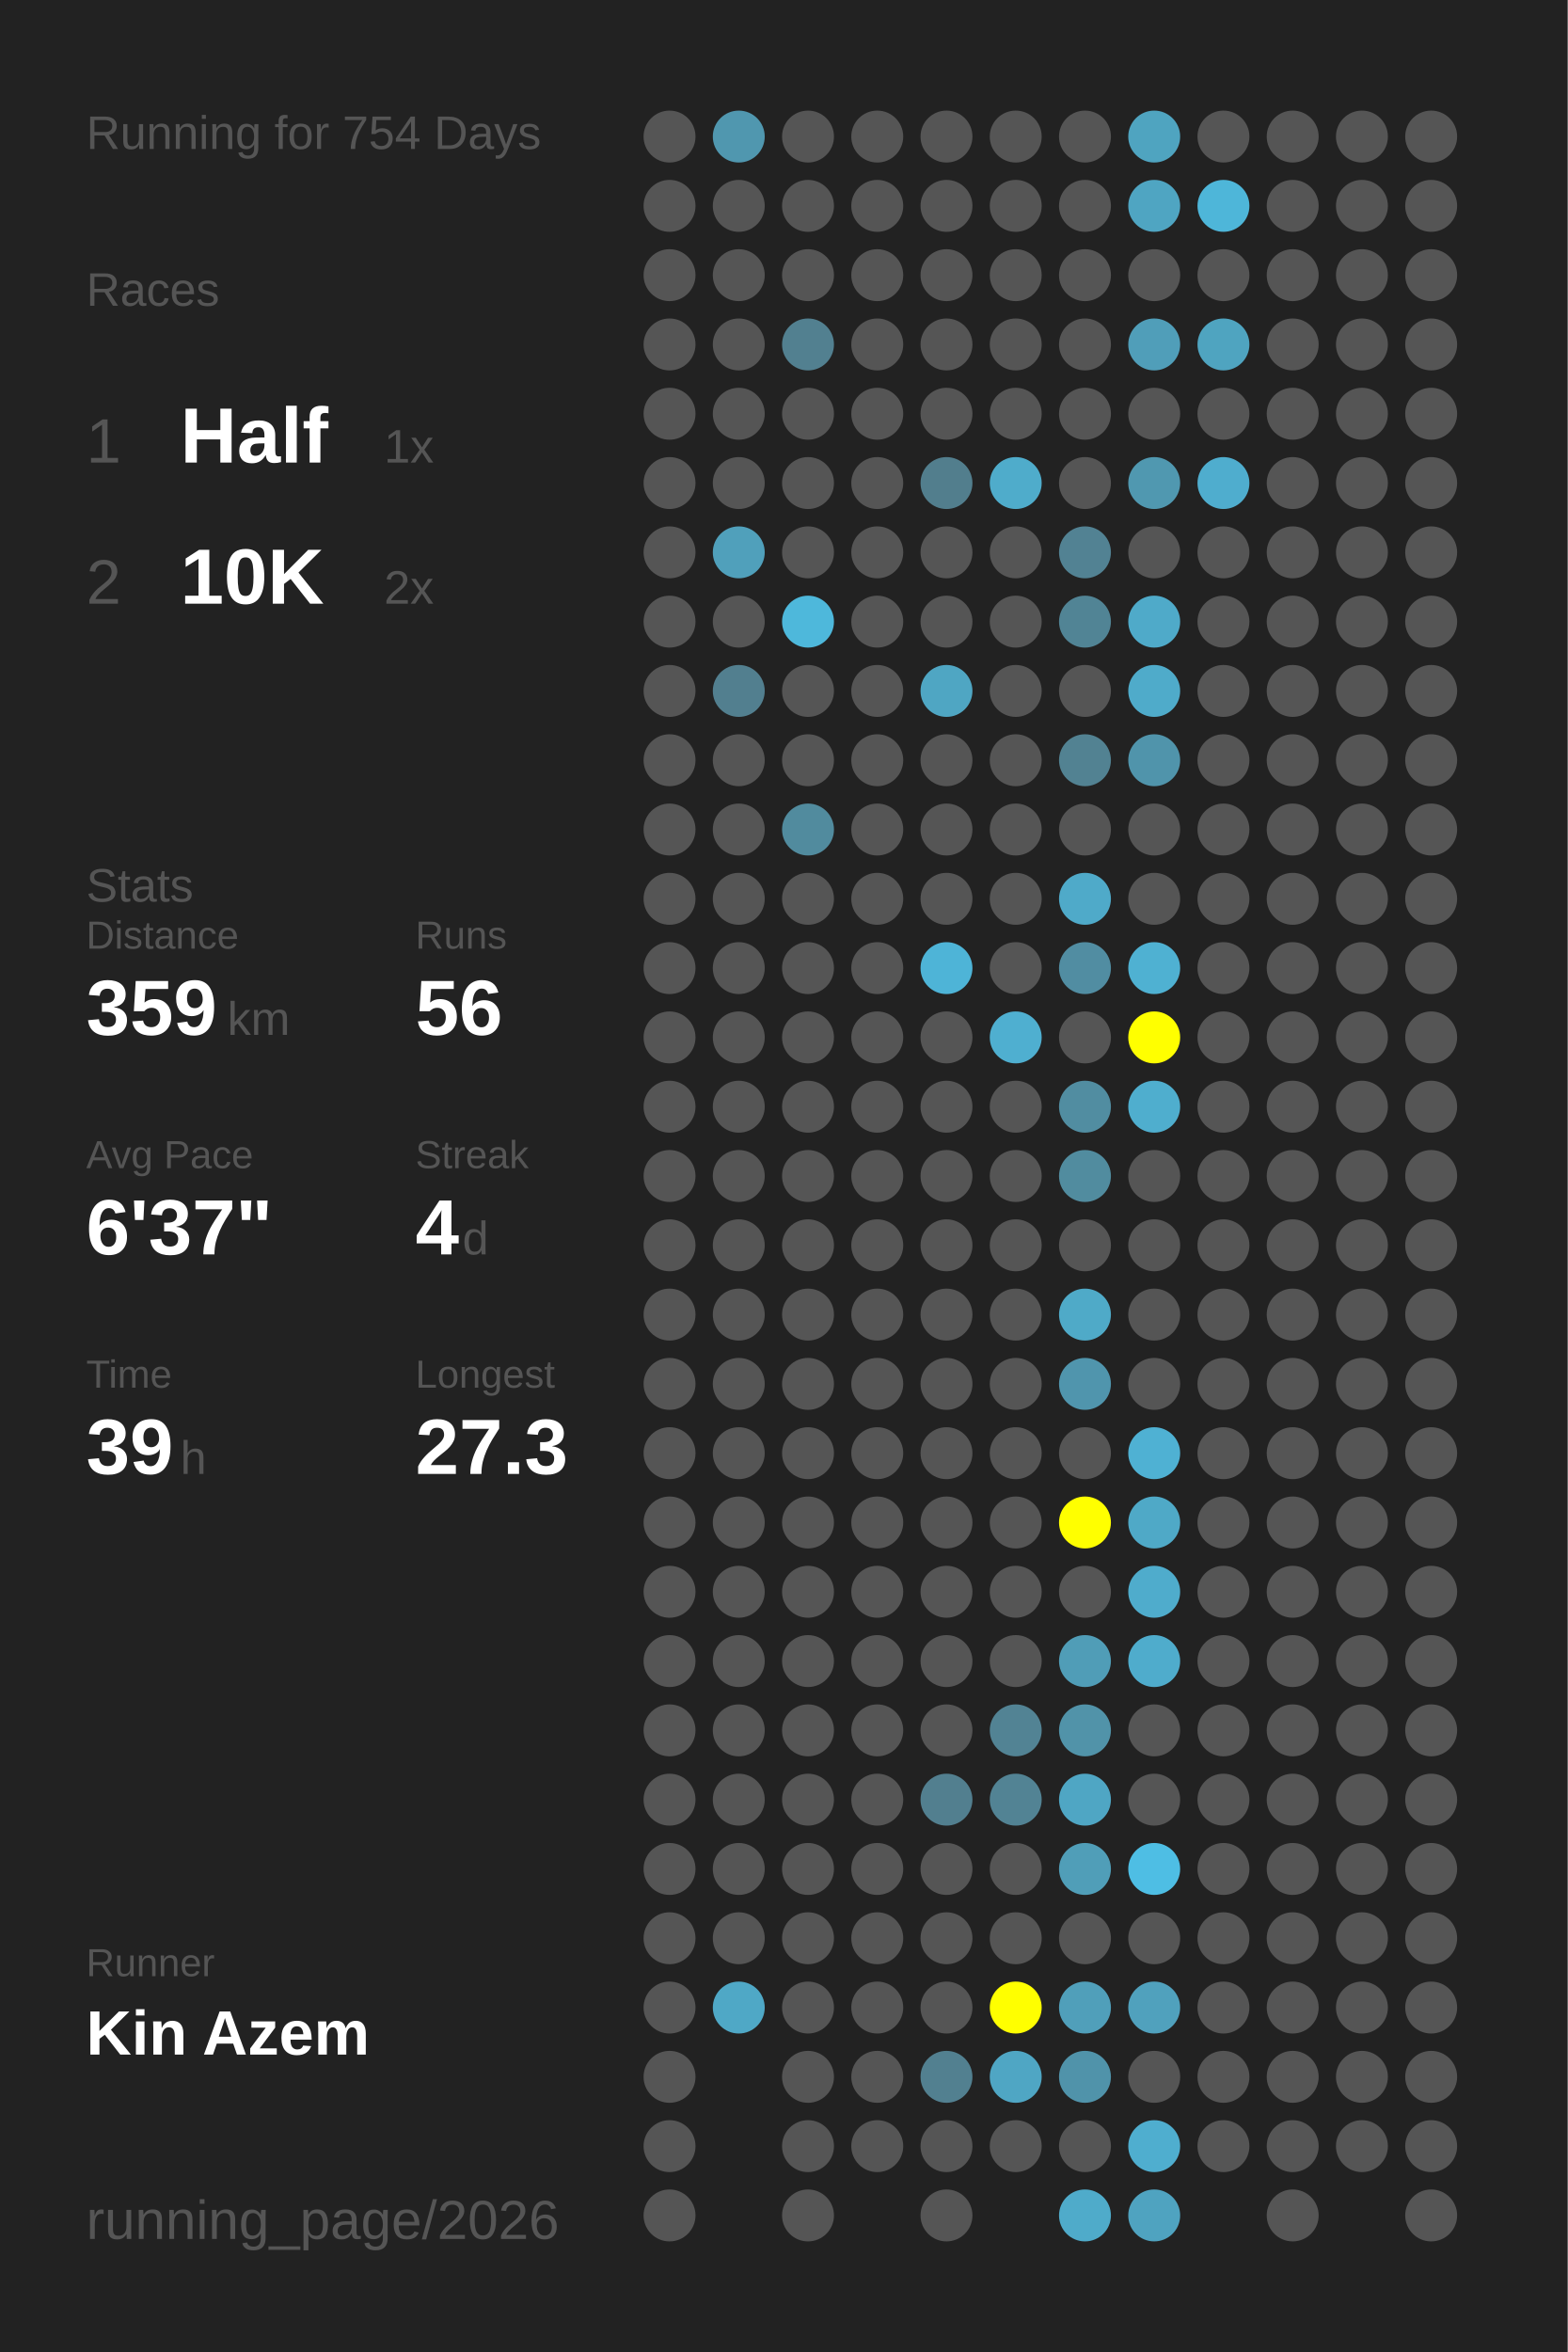
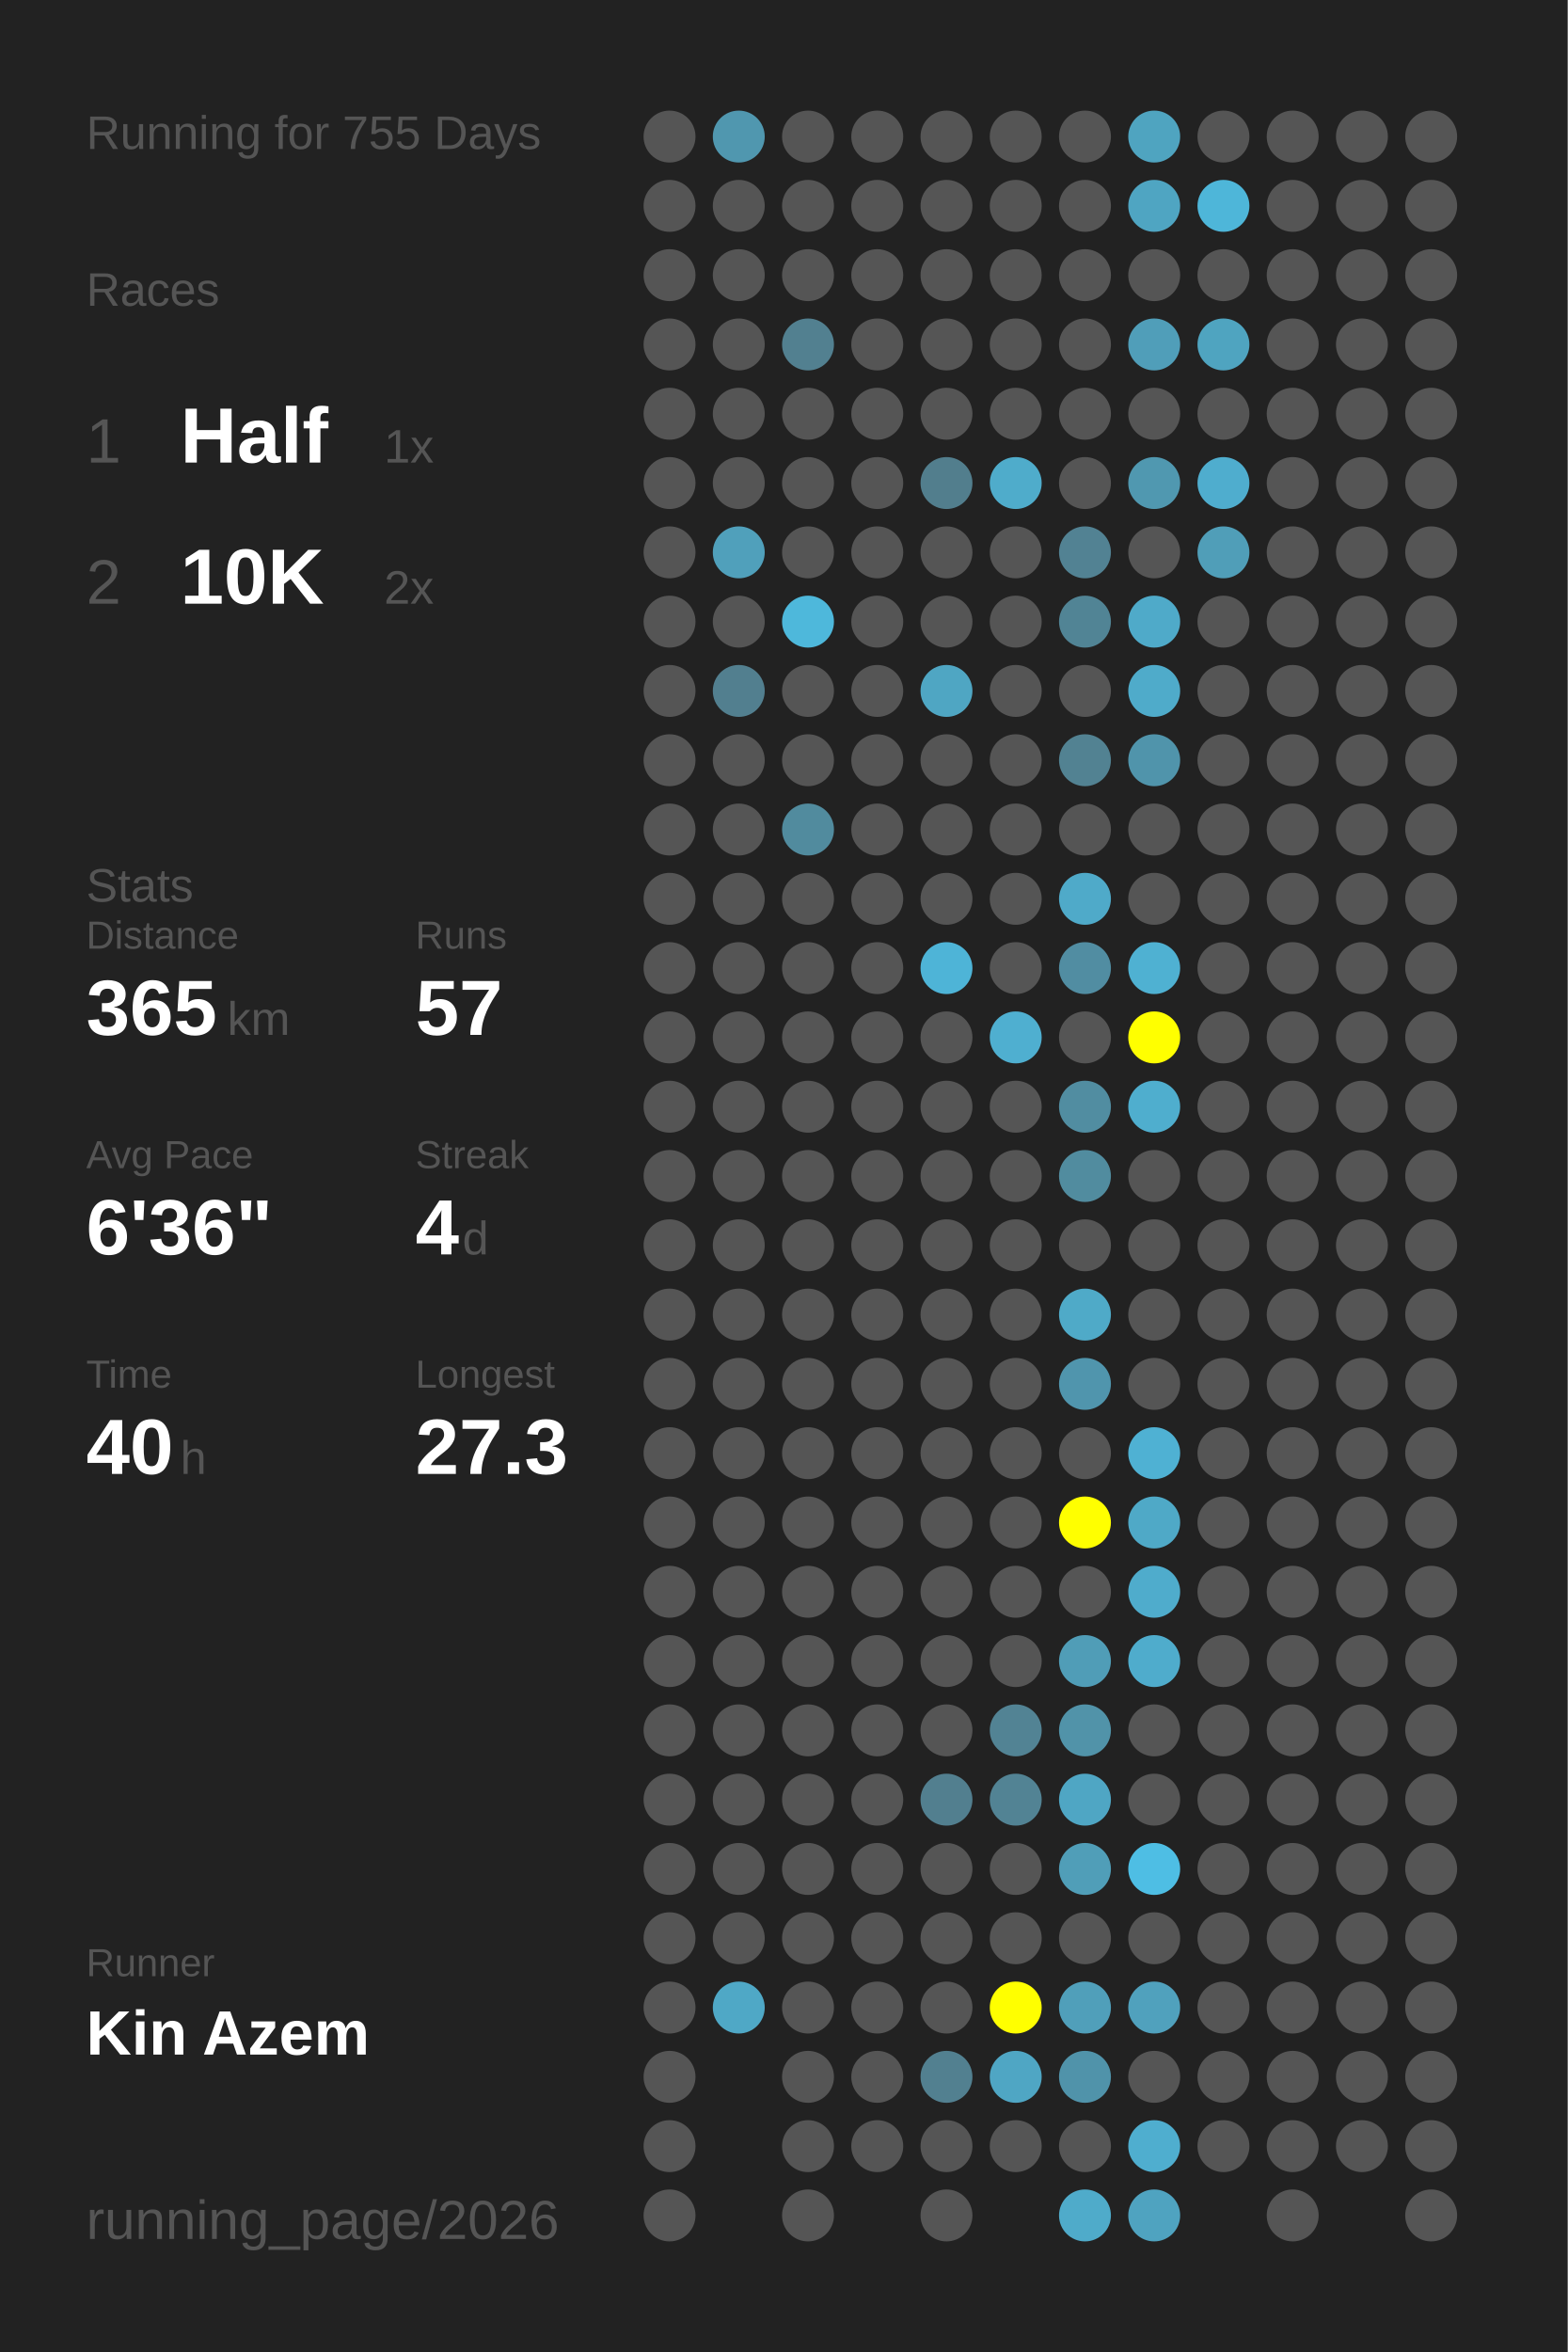
<svg xmlns="http://www.w3.org/2000/svg" baseProfile="full" height="300mm" version="1.1" viewBox="0,0,200,300" width="200mm">
  <defs />
  <rect fill="#222222" height="300" width="200" x="0" y="0" />
-   <text fill="#555555" style="font-size:6px; font-family:Arial;" x="11" y="19">Running for 754 Days</text>
+   <text fill="#555555" style="font-size:6px; font-family:Arial;" x="11" y="19">Running for 755 Days</text>
  <text fill="#555555" style="font-size:6px; font-family:Arial;" x="11" y="39">Races</text>
  <text fill="#555555" style="font-size:8px; font-family:Arial;" x="11" y="59">1</text>
  <text fill="#FFFFFF" style="font-size:10px; font-family:Arial; font-weight:bold;" x="23" y="59">Half</text>
  <text fill="#555555" style="font-size:6px; font-family:Arial;" x="49" y="59">1x</text>
  <text fill="#555555" style="font-size:8px; font-family:Arial;" x="11" y="77">2</text>
  <text fill="#FFFFFF" style="font-size:10px; font-family:Arial; font-weight:bold;" x="23" y="77">10K</text>
  <text fill="#555555" style="font-size:6px; font-family:Arial;" x="49" y="77">2x</text>
  <text fill="#555555" style="font-size:6px; font-family:Arial;" x="11" y="115">Stats</text>
  <text fill="#555555" style="font-size:5px; font-family:Arial;" x="11" y="121">Distance</text>
-   <text fill="#FFFFFF" style="font-size:10px; font-family:Arial; font-weight:bold;" x="11" y="132">359</text>
+   <text fill="#FFFFFF" style="font-size:10px; font-family:Arial; font-weight:bold;" x="11" y="132">365</text>
  <text fill="#555555" style="font-size:6px; font-family:Arial;" x="29" y="132">km</text>
  <text fill="#555555" style="font-size:5px; font-family:Arial;" x="53" y="121">Runs</text>
-   <text fill="#FFFFFF" style="font-size:10px; font-family:Arial; font-weight:bold;" x="53" y="132">56</text>
+   <text fill="#FFFFFF" style="font-size:10px; font-family:Arial; font-weight:bold;" x="53" y="132">57</text>
  <text fill="#555555" style="font-size:5px; font-family:Arial;" x="11" y="149">Avg Pace</text>
-   <text fill="#FFFFFF" style="font-size:10px; font-family:Arial; font-weight:bold;" x="11" y="160">6'37"</text>
+   <text fill="#FFFFFF" style="font-size:10px; font-family:Arial; font-weight:bold;" x="11" y="160">6'36"</text>
  <text fill="#555555" style="font-size:5px; font-family:Arial;" x="53" y="149">Streak</text>
  <text fill="#FFFFFF" style="font-size:10px; font-family:Arial; font-weight:bold;" x="53" y="160">4</text>
  <text fill="#555555" style="font-size:6px; font-family:Arial;" x="59" y="160">d</text>
  <text fill="#555555" style="font-size:5px; font-family:Arial;" x="11" y="177">Time</text>
-   <text fill="#FFFFFF" style="font-size:10px; font-family:Arial; font-weight:bold;" x="11" y="188">39</text>
+   <text fill="#FFFFFF" style="font-size:10px; font-family:Arial; font-weight:bold;" x="11" y="188">40</text>
  <text fill="#555555" style="font-size:6px; font-family:Arial;" x="23" y="188">h</text>
  <text fill="#555555" style="font-size:5px; font-family:Arial;" x="53" y="177">Longest</text>
  <text fill="#FFFFFF" style="font-size:10px; font-family:Arial; font-weight:bold;" x="53" y="188">27.3</text>
  <text fill="#555555" style="font-size:5px; font-family:Arial;" x="11" y="252.065">Runner</text>
  <text fill="#FFFFFF" style="font-size:8px; font-family:Arial; font-weight:bold;" x="11" y="262.065">Kin Azem</text>
  <text fill="#555555" style="font-size:7px; font-family:Arial;" x="11" y="285.581">running_page/2026</text>
  <circle cx="85.417" cy="17.419" fill="#555555" r="3.312" />
  <circle cx="85.417" cy="26.258" fill="#555555" r="3.312" />
  <circle cx="85.417" cy="35.097" fill="#555555" r="3.312" />
  <circle cx="85.417" cy="43.935" fill="#555555" r="3.312" />
  <circle cx="85.417" cy="52.774" fill="#555555" r="3.312" />
  <circle cx="85.417" cy="61.613" fill="#555555" r="3.312" />
  <circle cx="85.417" cy="70.452" fill="#555555" r="3.312" />
  <circle cx="85.417" cy="79.29" fill="#555555" r="3.312" />
  <circle cx="85.417" cy="88.129" fill="#555555" r="3.312" />
  <circle cx="85.417" cy="96.968" fill="#555555" r="3.312" />
  <circle cx="85.417" cy="105.806" fill="#555555" r="3.312" />
  <circle cx="85.417" cy="114.645" fill="#555555" r="3.312" />
  <circle cx="85.417" cy="123.484" fill="#555555" r="3.312" />
  <circle cx="85.417" cy="132.323" fill="#555555" r="3.312" />
  <circle cx="85.417" cy="141.161" fill="#555555" r="3.312" />
  <circle cx="85.417" cy="150" fill="#555555" r="3.312" />
  <circle cx="85.417" cy="158.839" fill="#555555" r="3.312" />
  <circle cx="85.417" cy="167.677" fill="#555555" r="3.312" />
  <circle cx="85.417" cy="176.516" fill="#555555" r="3.312" />
  <circle cx="85.417" cy="185.355" fill="#555555" r="3.312" />
  <circle cx="85.417" cy="194.194" fill="#555555" r="3.312" />
  <circle cx="85.417" cy="203.032" fill="#555555" r="3.312" />
  <circle cx="85.417" cy="211.871" fill="#555555" r="3.312" />
  <circle cx="85.417" cy="220.71" fill="#555555" r="3.312" />
  <circle cx="85.417" cy="229.548" fill="#555555" r="3.312" />
  <circle cx="85.417" cy="238.387" fill="#555555" r="3.312" />
  <circle cx="85.417" cy="247.226" fill="#555555" r="3.312" />
  <circle cx="85.417" cy="256.065" fill="#555555" r="3.312" />
  <circle cx="85.417" cy="264.903" fill="#555555" r="3.312" />
  <circle cx="85.417" cy="273.742" fill="#555555" r="3.312" />
  <circle cx="85.417" cy="282.581" fill="#555555" r="3.312" />
  <circle cx="94.25" cy="17.419" fill="#5097af" r="3.312" />
  <circle cx="94.25" cy="26.258" fill="#555555" r="3.312" />
  <circle cx="94.25" cy="35.097" fill="#555555" r="3.312" />
  <circle cx="94.25" cy="43.935" fill="#555555" r="3.312" />
  <circle cx="94.25" cy="52.774" fill="#555555" r="3.312" />
  <circle cx="94.25" cy="61.613" fill="#555555" r="3.312" />
  <circle cx="94.25" cy="70.452" fill="#50a0bb" r="3.312" />
  <circle cx="94.25" cy="79.29" fill="#555555" r="3.312" />
  <circle cx="94.25" cy="88.129" fill="#527f8f" r="3.312" />
  <circle cx="94.25" cy="96.968" fill="#555555" r="3.312" />
  <circle cx="94.25" cy="105.806" fill="#555555" r="3.312" />
  <circle cx="94.25" cy="114.645" fill="#555555" r="3.312" />
  <circle cx="94.25" cy="123.484" fill="#555555" r="3.312" />
  <circle cx="94.25" cy="132.323" fill="#555555" r="3.312" />
  <circle cx="94.25" cy="141.161" fill="#555555" r="3.312" />
  <circle cx="94.25" cy="150" fill="#555555" r="3.312" />
  <circle cx="94.25" cy="158.839" fill="#555555" r="3.312" />
  <circle cx="94.25" cy="167.677" fill="#555555" r="3.312" />
  <circle cx="94.25" cy="176.516" fill="#555555" r="3.312" />
  <circle cx="94.25" cy="185.355" fill="#555555" r="3.312" />
  <circle cx="94.25" cy="194.194" fill="#555555" r="3.312" />
  <circle cx="94.25" cy="203.032" fill="#555555" r="3.312" />
  <circle cx="94.25" cy="211.871" fill="#555555" r="3.312" />
  <circle cx="94.25" cy="220.71" fill="#555555" r="3.312" />
  <circle cx="94.25" cy="229.548" fill="#555555" r="3.312" />
  <circle cx="94.25" cy="238.387" fill="#555555" r="3.312" />
  <circle cx="94.25" cy="247.226" fill="#555555" r="3.312" />
  <circle cx="94.25" cy="256.065" fill="#4fa8c6" r="3.312" />
  <circle cx="103.083" cy="17.419" fill="#555555" r="3.312" />
  <circle cx="103.083" cy="26.258" fill="#555555" r="3.312" />
  <circle cx="103.083" cy="35.097" fill="#555555" r="3.312" />
  <circle cx="103.083" cy="43.935" fill="#528090" r="3.312" />
  <circle cx="103.083" cy="52.774" fill="#555555" r="3.312" />
  <circle cx="103.083" cy="61.613" fill="#555555" r="3.312" />
  <circle cx="103.083" cy="70.452" fill="#555555" r="3.312" />
  <circle cx="103.083" cy="79.29" fill="#4eb8db" r="3.312" />
  <circle cx="103.083" cy="88.129" fill="#555555" r="3.312" />
  <circle cx="103.083" cy="96.968" fill="#555555" r="3.312" />
  <circle cx="103.083" cy="105.806" fill="#518b9e" r="3.312" />
  <circle cx="103.083" cy="114.645" fill="#555555" r="3.312" />
  <circle cx="103.083" cy="123.484" fill="#555555" r="3.312" />
  <circle cx="103.083" cy="132.323" fill="#555555" r="3.312" />
  <circle cx="103.083" cy="141.161" fill="#555555" r="3.312" />
  <circle cx="103.083" cy="150" fill="#555555" r="3.312" />
  <circle cx="103.083" cy="158.839" fill="#555555" r="3.312" />
  <circle cx="103.083" cy="167.677" fill="#555555" r="3.312" />
  <circle cx="103.083" cy="176.516" fill="#555555" r="3.312" />
  <circle cx="103.083" cy="185.355" fill="#555555" r="3.312" />
  <circle cx="103.083" cy="194.194" fill="#555555" r="3.312" />
  <circle cx="103.083" cy="203.032" fill="#555555" r="3.312" />
  <circle cx="103.083" cy="211.871" fill="#555555" r="3.312" />
  <circle cx="103.083" cy="220.71" fill="#555555" r="3.312" />
  <circle cx="103.083" cy="229.548" fill="#555555" r="3.312" />
  <circle cx="103.083" cy="238.387" fill="#555555" r="3.312" />
  <circle cx="103.083" cy="247.226" fill="#555555" r="3.312" />
  <circle cx="103.083" cy="256.065" fill="#555555" r="3.312" />
  <circle cx="103.083" cy="264.903" fill="#555555" r="3.312" />
  <circle cx="103.083" cy="273.742" fill="#555555" r="3.312" />
  <circle cx="103.083" cy="282.581" fill="#555555" r="3.312" />
  <circle cx="111.917" cy="17.419" fill="#555555" r="3.312" />
  <circle cx="111.917" cy="26.258" fill="#555555" r="3.312" />
  <circle cx="111.917" cy="35.097" fill="#555555" r="3.312" />
  <circle cx="111.917" cy="43.935" fill="#555555" r="3.312" />
  <circle cx="111.917" cy="52.774" fill="#555555" r="3.312" />
  <circle cx="111.917" cy="61.613" fill="#555555" r="3.312" />
  <circle cx="111.917" cy="70.452" fill="#555555" r="3.312" />
  <circle cx="111.917" cy="79.29" fill="#555555" r="3.312" />
  <circle cx="111.917" cy="88.129" fill="#555555" r="3.312" />
  <circle cx="111.917" cy="96.968" fill="#555555" r="3.312" />
  <circle cx="111.917" cy="105.806" fill="#555555" r="3.312" />
  <circle cx="111.917" cy="114.645" fill="#555555" r="3.312" />
  <circle cx="111.917" cy="123.484" fill="#555555" r="3.312" />
  <circle cx="111.917" cy="132.323" fill="#555555" r="3.312" />
  <circle cx="111.917" cy="141.161" fill="#555555" r="3.312" />
  <circle cx="111.917" cy="150" fill="#555555" r="3.312" />
  <circle cx="111.917" cy="158.839" fill="#555555" r="3.312" />
  <circle cx="111.917" cy="167.677" fill="#555555" r="3.312" />
  <circle cx="111.917" cy="176.516" fill="#555555" r="3.312" />
  <circle cx="111.917" cy="185.355" fill="#555555" r="3.312" />
  <circle cx="111.917" cy="194.194" fill="#555555" r="3.312" />
  <circle cx="111.917" cy="203.032" fill="#555555" r="3.312" />
  <circle cx="111.917" cy="211.871" fill="#555555" r="3.312" />
  <circle cx="111.917" cy="220.71" fill="#555555" r="3.312" />
  <circle cx="111.917" cy="229.548" fill="#555555" r="3.312" />
  <circle cx="111.917" cy="238.387" fill="#555555" r="3.312" />
  <circle cx="111.917" cy="247.226" fill="#555555" r="3.312" />
  <circle cx="111.917" cy="256.065" fill="#555555" r="3.312" />
  <circle cx="111.917" cy="264.903" fill="#555555" r="3.312" />
  <circle cx="111.917" cy="273.742" fill="#555555" r="3.312" />
  <circle cx="120.75" cy="17.419" fill="#555555" r="3.312" />
  <circle cx="120.75" cy="26.258" fill="#555555" r="3.312" />
  <circle cx="120.75" cy="35.097" fill="#555555" r="3.312" />
  <circle cx="120.75" cy="43.935" fill="#555555" r="3.312" />
  <circle cx="120.75" cy="52.774" fill="#555555" r="3.312" />
  <circle cx="120.75" cy="61.613" fill="#527e8d" r="3.312" />
  <circle cx="120.75" cy="70.452" fill="#555555" r="3.312" />
  <circle cx="120.75" cy="79.29" fill="#555555" r="3.312" />
  <circle cx="120.75" cy="88.129" fill="#4fa6c3" r="3.312" />
  <circle cx="120.75" cy="96.968" fill="#555555" r="3.312" />
  <circle cx="120.75" cy="105.806" fill="#555555" r="3.312" />
  <circle cx="120.75" cy="114.645" fill="#555555" r="3.312" />
  <circle cx="120.75" cy="123.484" fill="#4eb4d7" r="3.312" />
  <circle cx="120.75" cy="132.323" fill="#555555" r="3.312" />
  <circle cx="120.75" cy="141.161" fill="#555555" r="3.312" />
  <circle cx="120.75" cy="150" fill="#555555" r="3.312" />
  <circle cx="120.75" cy="158.839" fill="#555555" r="3.312" />
  <circle cx="120.75" cy="167.677" fill="#555555" r="3.312" />
  <circle cx="120.75" cy="176.516" fill="#555555" r="3.312" />
  <circle cx="120.75" cy="185.355" fill="#555555" r="3.312" />
  <circle cx="120.75" cy="194.194" fill="#555555" r="3.312" />
  <circle cx="120.75" cy="203.032" fill="#555555" r="3.312" />
  <circle cx="120.75" cy="211.871" fill="#555555" r="3.312" />
  <circle cx="120.75" cy="220.71" fill="#555555" r="3.312" />
  <circle cx="120.75" cy="229.548" fill="#527f8f" r="3.312" />
  <circle cx="120.75" cy="238.387" fill="#555555" r="3.312" />
  <circle cx="120.75" cy="247.226" fill="#555555" r="3.312" />
  <circle cx="120.75" cy="256.065" fill="#555555" r="3.312" />
  <circle cx="120.75" cy="264.903" fill="#528090" r="3.312" />
  <circle cx="120.75" cy="273.742" fill="#555555" r="3.312" />
  <circle cx="120.75" cy="282.581" fill="#555555" r="3.312" />
  <circle cx="129.583" cy="17.419" fill="#555555" r="3.312" />
  <circle cx="129.583" cy="26.258" fill="#555555" r="3.312" />
  <circle cx="129.583" cy="35.097" fill="#555555" r="3.312" />
  <circle cx="129.583" cy="43.935" fill="#555555" r="3.312" />
  <circle cx="129.583" cy="52.774" fill="#555555" r="3.312" />
  <circle cx="129.583" cy="61.613" fill="#4faccb" r="3.312" />
  <circle cx="129.583" cy="70.452" fill="#555555" r="3.312" />
  <circle cx="129.583" cy="79.29" fill="#555555" r="3.312" />
  <circle cx="129.583" cy="88.129" fill="#555555" r="3.312" />
  <circle cx="129.583" cy="96.968" fill="#555555" r="3.312" />
  <circle cx="129.583" cy="105.806" fill="#555555" r="3.312" />
  <circle cx="129.583" cy="114.645" fill="#555555" r="3.312" />
  <circle cx="129.583" cy="123.484" fill="#555555" r="3.312" />
  <circle cx="129.583" cy="132.323" fill="#4fafd0" r="3.312" />
  <circle cx="129.583" cy="141.161" fill="#555555" r="3.312" />
  <circle cx="129.583" cy="150" fill="#555555" r="3.312" />
  <circle cx="129.583" cy="158.839" fill="#555555" r="3.312" />
  <circle cx="129.583" cy="167.677" fill="#555555" r="3.312" />
  <circle cx="129.583" cy="176.516" fill="#555555" r="3.312" />
  <circle cx="129.583" cy="185.355" fill="#555555" r="3.312" />
  <circle cx="129.583" cy="194.194" fill="#555555" r="3.312" />
  <circle cx="129.583" cy="203.032" fill="#555555" r="3.312" />
  <circle cx="129.583" cy="211.871" fill="#555555" r="3.312" />
  <circle cx="129.583" cy="220.71" fill="#528394" r="3.312" />
  <circle cx="129.583" cy="229.548" fill="#528394" r="3.312" />
  <circle cx="129.583" cy="238.387" fill="#555555" r="3.312" />
  <circle cx="129.583" cy="247.226" fill="#555555" r="3.312" />
  <circle cx="129.583" cy="256.065" fill="#FFFF00" r="3.312" />
  <circle cx="129.583" cy="264.903" fill="#4fa6c4" r="3.312" />
  <circle cx="129.583" cy="273.742" fill="#555555" r="3.312" />
  <circle cx="138.417" cy="17.419" fill="#555555" r="3.312" />
  <circle cx="138.417" cy="26.258" fill="#555555" r="3.312" />
  <circle cx="138.417" cy="35.097" fill="#555555" r="3.312" />
  <circle cx="138.417" cy="43.935" fill="#555555" r="3.312" />
  <circle cx="138.417" cy="52.774" fill="#555555" r="3.312" />
  <circle cx="138.417" cy="61.613" fill="#555555" r="3.312" />
  <circle cx="138.417" cy="70.452" fill="#528293" r="3.312" />
  <circle cx="138.417" cy="79.29" fill="#518495" r="3.312" />
  <circle cx="138.417" cy="88.129" fill="#555555" r="3.312" />
  <circle cx="138.417" cy="96.968" fill="#528292" r="3.312" />
  <circle cx="138.417" cy="105.806" fill="#555555" r="3.312" />
  <circle cx="138.417" cy="114.645" fill="#4faac9" r="3.312" />
  <circle cx="138.417" cy="123.484" fill="#518da2" r="3.312" />
  <circle cx="138.417" cy="132.323" fill="#555555" r="3.312" />
  <circle cx="138.417" cy="141.161" fill="#518da1" r="3.312" />
  <circle cx="138.417" cy="150" fill="#518c9f" r="3.312" />
  <circle cx="138.417" cy="158.839" fill="#555555" r="3.312" />
  <circle cx="138.417" cy="167.677" fill="#4faac8" r="3.312" />
  <circle cx="138.417" cy="176.516" fill="#5095ad" r="3.312" />
  <circle cx="138.417" cy="185.355" fill="#555555" r="3.312" />
  <circle cx="138.417" cy="194.194" fill="#FFFF00" r="3.312" />
  <circle cx="138.417" cy="203.032" fill="#555555" r="3.312" />
  <circle cx="138.417" cy="211.871" fill="#509db7" r="3.312" />
  <circle cx="138.417" cy="220.71" fill="#5193a9" r="3.312" />
  <circle cx="138.417" cy="229.548" fill="#4fa6c4" r="3.312" />
  <circle cx="138.417" cy="238.387" fill="#509eb8" r="3.312" />
  <circle cx="138.417" cy="247.226" fill="#555555" r="3.312" />
  <circle cx="138.417" cy="256.065" fill="#509fba" r="3.312" />
  <circle cx="138.417" cy="264.903" fill="#5093aa" r="3.312" />
  <circle cx="138.417" cy="273.742" fill="#555555" r="3.312" />
  <circle cx="138.417" cy="282.581" fill="#4fabca" r="3.312" />
  <circle cx="147.25" cy="17.419" fill="#4fa4c0" r="3.312" />
  <circle cx="147.25" cy="26.258" fill="#4fa5c2" r="3.312" />
  <circle cx="147.25" cy="35.097" fill="#555555" r="3.312" />
  <circle cx="147.25" cy="43.935" fill="#509eb9" r="3.312" />
  <circle cx="147.25" cy="52.774" fill="#555555" r="3.312" />
  <circle cx="147.25" cy="61.613" fill="#5098b0" r="3.312" />
  <circle cx="147.25" cy="70.452" fill="#555555" r="3.312" />
  <circle cx="147.25" cy="79.29" fill="#4faac9" r="3.312" />
  <circle cx="147.25" cy="88.129" fill="#4fabca" r="3.312" />
  <circle cx="147.25" cy="96.968" fill="#5094ab" r="3.312" />
  <circle cx="147.25" cy="105.806" fill="#555555" r="3.312" />
  <circle cx="147.25" cy="114.645" fill="#555555" r="3.312" />
  <circle cx="147.25" cy="123.484" fill="#4fb1d2" r="3.312" />
  <circle cx="147.25" cy="132.323" fill="#FFFF00" r="3.312" />
  <circle cx="147.25" cy="141.161" fill="#4faece" r="3.312" />
  <circle cx="147.25" cy="150" fill="#555555" r="3.312" />
  <circle cx="147.25" cy="158.839" fill="#555555" r="3.312" />
  <circle cx="147.25" cy="167.677" fill="#555555" r="3.312" />
  <circle cx="147.25" cy="176.516" fill="#555555" r="3.312" />
  <circle cx="147.25" cy="185.355" fill="#4fb1d3" r="3.312" />
  <circle cx="147.25" cy="194.194" fill="#4fa9c7" r="3.312" />
  <circle cx="147.25" cy="203.032" fill="#4faccc" r="3.312" />
  <circle cx="147.25" cy="211.871" fill="#4faccc" r="3.312" />
  <circle cx="147.25" cy="220.71" fill="#555555" r="3.312" />
  <circle cx="147.25" cy="229.548" fill="#555555" r="3.312" />
  <circle cx="147.25" cy="238.387" fill="#4ebee4" r="3.312" />
  <circle cx="147.25" cy="247.226" fill="#555555" r="3.312" />
  <circle cx="147.25" cy="256.065" fill="#50a1bd" r="3.312" />
  <circle cx="147.25" cy="264.903" fill="#555555" r="3.312" />
  <circle cx="147.25" cy="273.742" fill="#4faecf" r="3.312" />
  <circle cx="147.25" cy="282.581" fill="#4fa3c0" r="3.312" />
  <circle cx="156.083" cy="17.419" fill="#555555" r="3.312" />
  <circle cx="156.083" cy="26.258" fill="#4eb6d9" r="3.312" />
  <circle cx="156.083" cy="35.097" fill="#555555" r="3.312" />
  <circle cx="156.083" cy="43.935" fill="#4fa4c0" r="3.312" />
  <circle cx="156.083" cy="52.774" fill="#555555" r="3.312" />
  <circle cx="156.083" cy="61.613" fill="#4fadce" r="3.312" />
-   <circle cx="156.083" cy="70.452" fill="#555555" r="3.312" />
+   <circle cx="156.083" cy="70.452" fill="#509eb8" r="3.312" />
  <circle cx="156.083" cy="79.29" fill="#555555" r="3.312" />
  <circle cx="156.083" cy="88.129" fill="#555555" r="3.312" />
  <circle cx="156.083" cy="96.968" fill="#555555" r="3.312" />
  <circle cx="156.083" cy="105.806" fill="#555555" r="3.312" />
  <circle cx="156.083" cy="114.645" fill="#555555" r="3.312" />
  <circle cx="156.083" cy="123.484" fill="#555555" r="3.312" />
  <circle cx="156.083" cy="132.323" fill="#555555" r="3.312" />
  <circle cx="156.083" cy="141.161" fill="#555555" r="3.312" />
  <circle cx="156.083" cy="150" fill="#555555" r="3.312" />
  <circle cx="156.083" cy="158.839" fill="#555555" r="3.312" />
  <circle cx="156.083" cy="167.677" fill="#555555" r="3.312" />
  <circle cx="156.083" cy="176.516" fill="#555555" r="3.312" />
  <circle cx="156.083" cy="185.355" fill="#555555" r="3.312" />
  <circle cx="156.083" cy="194.194" fill="#555555" r="3.312" />
  <circle cx="156.083" cy="203.032" fill="#555555" r="3.312" />
  <circle cx="156.083" cy="211.871" fill="#555555" r="3.312" />
  <circle cx="156.083" cy="220.71" fill="#555555" r="3.312" />
  <circle cx="156.083" cy="229.548" fill="#555555" r="3.312" />
  <circle cx="156.083" cy="238.387" fill="#555555" r="3.312" />
  <circle cx="156.083" cy="247.226" fill="#555555" r="3.312" />
  <circle cx="156.083" cy="256.065" fill="#555555" r="3.312" />
  <circle cx="156.083" cy="264.903" fill="#555555" r="3.312" />
  <circle cx="156.083" cy="273.742" fill="#555555" r="3.312" />
  <circle cx="164.917" cy="17.419" fill="#555555" r="3.312" />
  <circle cx="164.917" cy="26.258" fill="#555555" r="3.312" />
  <circle cx="164.917" cy="35.097" fill="#555555" r="3.312" />
  <circle cx="164.917" cy="43.935" fill="#555555" r="3.312" />
  <circle cx="164.917" cy="52.774" fill="#555555" r="3.312" />
  <circle cx="164.917" cy="61.613" fill="#555555" r="3.312" />
  <circle cx="164.917" cy="70.452" fill="#555555" r="3.312" />
  <circle cx="164.917" cy="79.29" fill="#555555" r="3.312" />
  <circle cx="164.917" cy="88.129" fill="#555555" r="3.312" />
  <circle cx="164.917" cy="96.968" fill="#555555" r="3.312" />
  <circle cx="164.917" cy="105.806" fill="#555555" r="3.312" />
  <circle cx="164.917" cy="114.645" fill="#555555" r="3.312" />
  <circle cx="164.917" cy="123.484" fill="#555555" r="3.312" />
  <circle cx="164.917" cy="132.323" fill="#555555" r="3.312" />
  <circle cx="164.917" cy="141.161" fill="#555555" r="3.312" />
  <circle cx="164.917" cy="150" fill="#555555" r="3.312" />
  <circle cx="164.917" cy="158.839" fill="#555555" r="3.312" />
  <circle cx="164.917" cy="167.677" fill="#555555" r="3.312" />
  <circle cx="164.917" cy="176.516" fill="#555555" r="3.312" />
  <circle cx="164.917" cy="185.355" fill="#555555" r="3.312" />
  <circle cx="164.917" cy="194.194" fill="#555555" r="3.312" />
  <circle cx="164.917" cy="203.032" fill="#555555" r="3.312" />
  <circle cx="164.917" cy="211.871" fill="#555555" r="3.312" />
  <circle cx="164.917" cy="220.71" fill="#555555" r="3.312" />
  <circle cx="164.917" cy="229.548" fill="#555555" r="3.312" />
  <circle cx="164.917" cy="238.387" fill="#555555" r="3.312" />
  <circle cx="164.917" cy="247.226" fill="#555555" r="3.312" />
  <circle cx="164.917" cy="256.065" fill="#555555" r="3.312" />
  <circle cx="164.917" cy="264.903" fill="#555555" r="3.312" />
  <circle cx="164.917" cy="273.742" fill="#555555" r="3.312" />
  <circle cx="164.917" cy="282.581" fill="#555555" r="3.312" />
  <circle cx="173.75" cy="17.419" fill="#555555" r="3.312" />
  <circle cx="173.75" cy="26.258" fill="#555555" r="3.312" />
  <circle cx="173.75" cy="35.097" fill="#555555" r="3.312" />
  <circle cx="173.75" cy="43.935" fill="#555555" r="3.312" />
  <circle cx="173.75" cy="52.774" fill="#555555" r="3.312" />
  <circle cx="173.75" cy="61.613" fill="#555555" r="3.312" />
  <circle cx="173.75" cy="70.452" fill="#555555" r="3.312" />
  <circle cx="173.75" cy="79.29" fill="#555555" r="3.312" />
  <circle cx="173.75" cy="88.129" fill="#555555" r="3.312" />
  <circle cx="173.75" cy="96.968" fill="#555555" r="3.312" />
  <circle cx="173.75" cy="105.806" fill="#555555" r="3.312" />
  <circle cx="173.75" cy="114.645" fill="#555555" r="3.312" />
  <circle cx="173.75" cy="123.484" fill="#555555" r="3.312" />
  <circle cx="173.75" cy="132.323" fill="#555555" r="3.312" />
  <circle cx="173.75" cy="141.161" fill="#555555" r="3.312" />
  <circle cx="173.75" cy="150" fill="#555555" r="3.312" />
  <circle cx="173.75" cy="158.839" fill="#555555" r="3.312" />
  <circle cx="173.75" cy="167.677" fill="#555555" r="3.312" />
  <circle cx="173.75" cy="176.516" fill="#555555" r="3.312" />
  <circle cx="173.75" cy="185.355" fill="#555555" r="3.312" />
  <circle cx="173.75" cy="194.194" fill="#555555" r="3.312" />
  <circle cx="173.75" cy="203.032" fill="#555555" r="3.312" />
  <circle cx="173.75" cy="211.871" fill="#555555" r="3.312" />
  <circle cx="173.75" cy="220.71" fill="#555555" r="3.312" />
  <circle cx="173.75" cy="229.548" fill="#555555" r="3.312" />
  <circle cx="173.75" cy="238.387" fill="#555555" r="3.312" />
  <circle cx="173.75" cy="247.226" fill="#555555" r="3.312" />
  <circle cx="173.75" cy="256.065" fill="#555555" r="3.312" />
  <circle cx="173.75" cy="264.903" fill="#555555" r="3.312" />
  <circle cx="173.75" cy="273.742" fill="#555555" r="3.312" />
  <circle cx="182.583" cy="17.419" fill="#555555" r="3.312" />
  <circle cx="182.583" cy="26.258" fill="#555555" r="3.312" />
  <circle cx="182.583" cy="35.097" fill="#555555" r="3.312" />
  <circle cx="182.583" cy="43.935" fill="#555555" r="3.312" />
  <circle cx="182.583" cy="52.774" fill="#555555" r="3.312" />
  <circle cx="182.583" cy="61.613" fill="#555555" r="3.312" />
  <circle cx="182.583" cy="70.452" fill="#555555" r="3.312" />
  <circle cx="182.583" cy="79.29" fill="#555555" r="3.312" />
  <circle cx="182.583" cy="88.129" fill="#555555" r="3.312" />
  <circle cx="182.583" cy="96.968" fill="#555555" r="3.312" />
  <circle cx="182.583" cy="105.806" fill="#555555" r="3.312" />
  <circle cx="182.583" cy="114.645" fill="#555555" r="3.312" />
  <circle cx="182.583" cy="123.484" fill="#555555" r="3.312" />
  <circle cx="182.583" cy="132.323" fill="#555555" r="3.312" />
  <circle cx="182.583" cy="141.161" fill="#555555" r="3.312" />
  <circle cx="182.583" cy="150" fill="#555555" r="3.312" />
  <circle cx="182.583" cy="158.839" fill="#555555" r="3.312" />
  <circle cx="182.583" cy="167.677" fill="#555555" r="3.312" />
  <circle cx="182.583" cy="176.516" fill="#555555" r="3.312" />
  <circle cx="182.583" cy="185.355" fill="#555555" r="3.312" />
  <circle cx="182.583" cy="194.194" fill="#555555" r="3.312" />
  <circle cx="182.583" cy="203.032" fill="#555555" r="3.312" />
  <circle cx="182.583" cy="211.871" fill="#555555" r="3.312" />
  <circle cx="182.583" cy="220.71" fill="#555555" r="3.312" />
  <circle cx="182.583" cy="229.548" fill="#555555" r="3.312" />
  <circle cx="182.583" cy="238.387" fill="#555555" r="3.312" />
  <circle cx="182.583" cy="247.226" fill="#555555" r="3.312" />
  <circle cx="182.583" cy="256.065" fill="#555555" r="3.312" />
  <circle cx="182.583" cy="264.903" fill="#555555" r="3.312" />
  <circle cx="182.583" cy="273.742" fill="#555555" r="3.312" />
  <circle cx="182.583" cy="282.581" fill="#555555" r="3.312" />
</svg>
